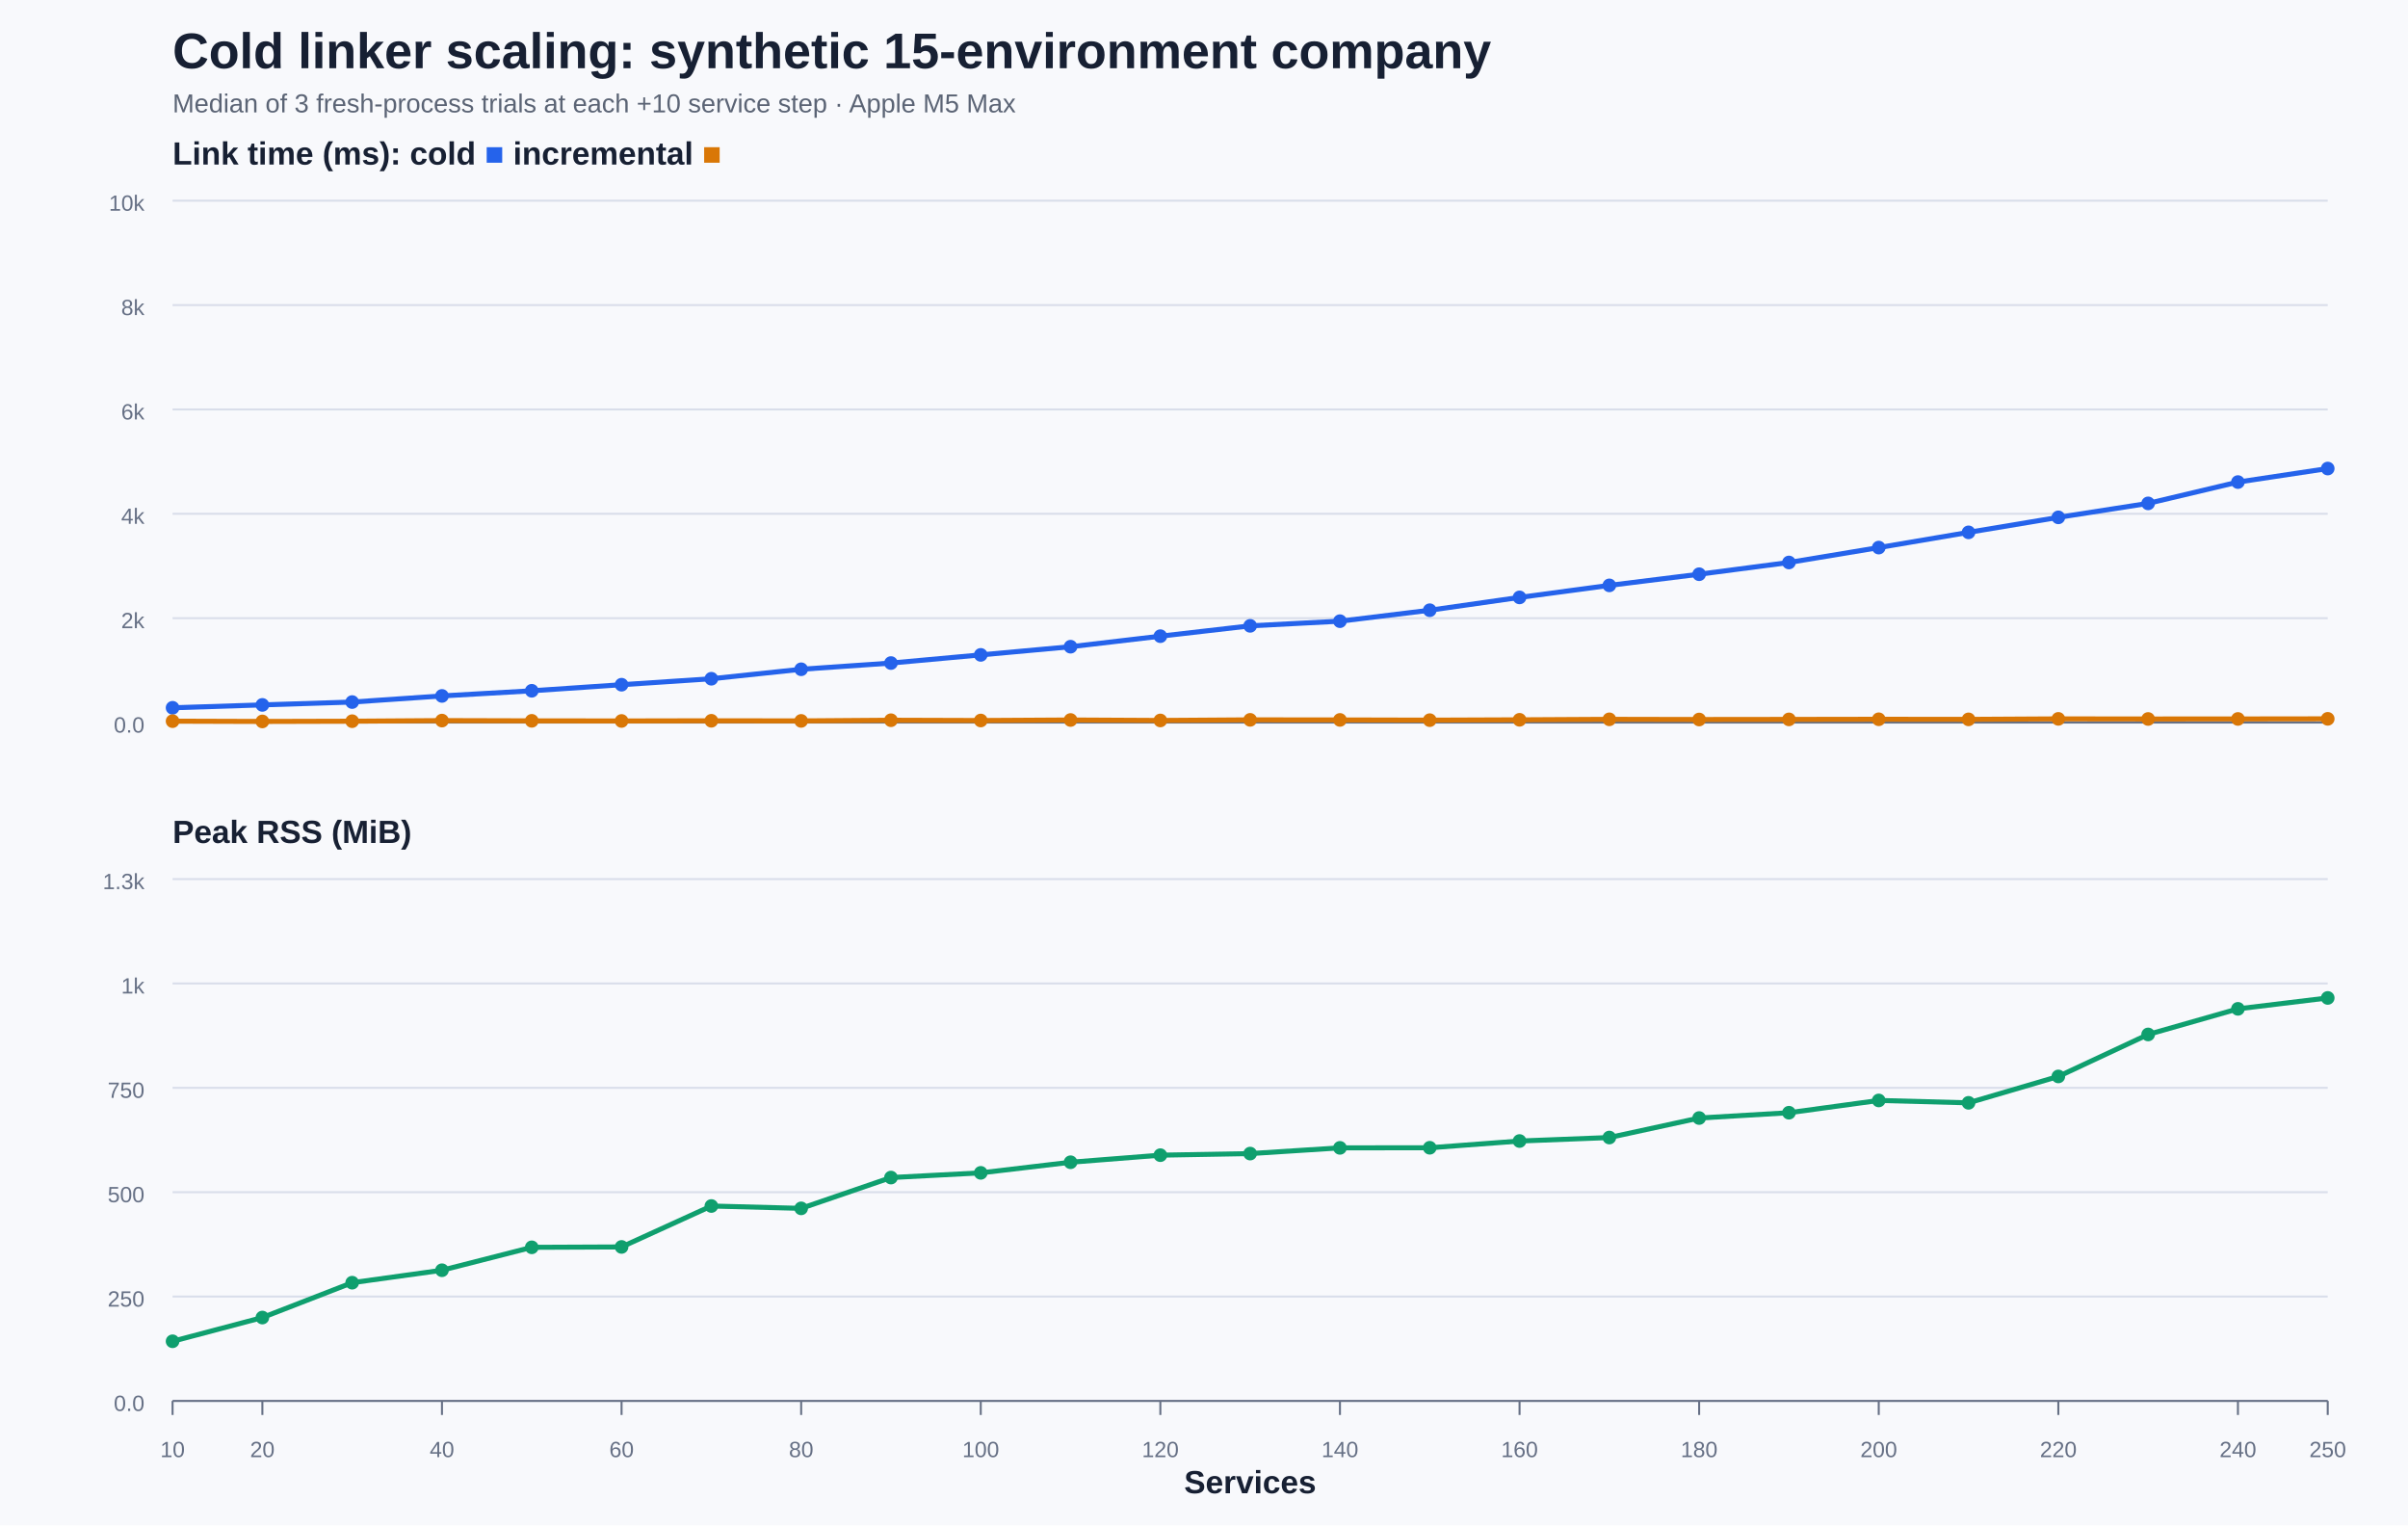
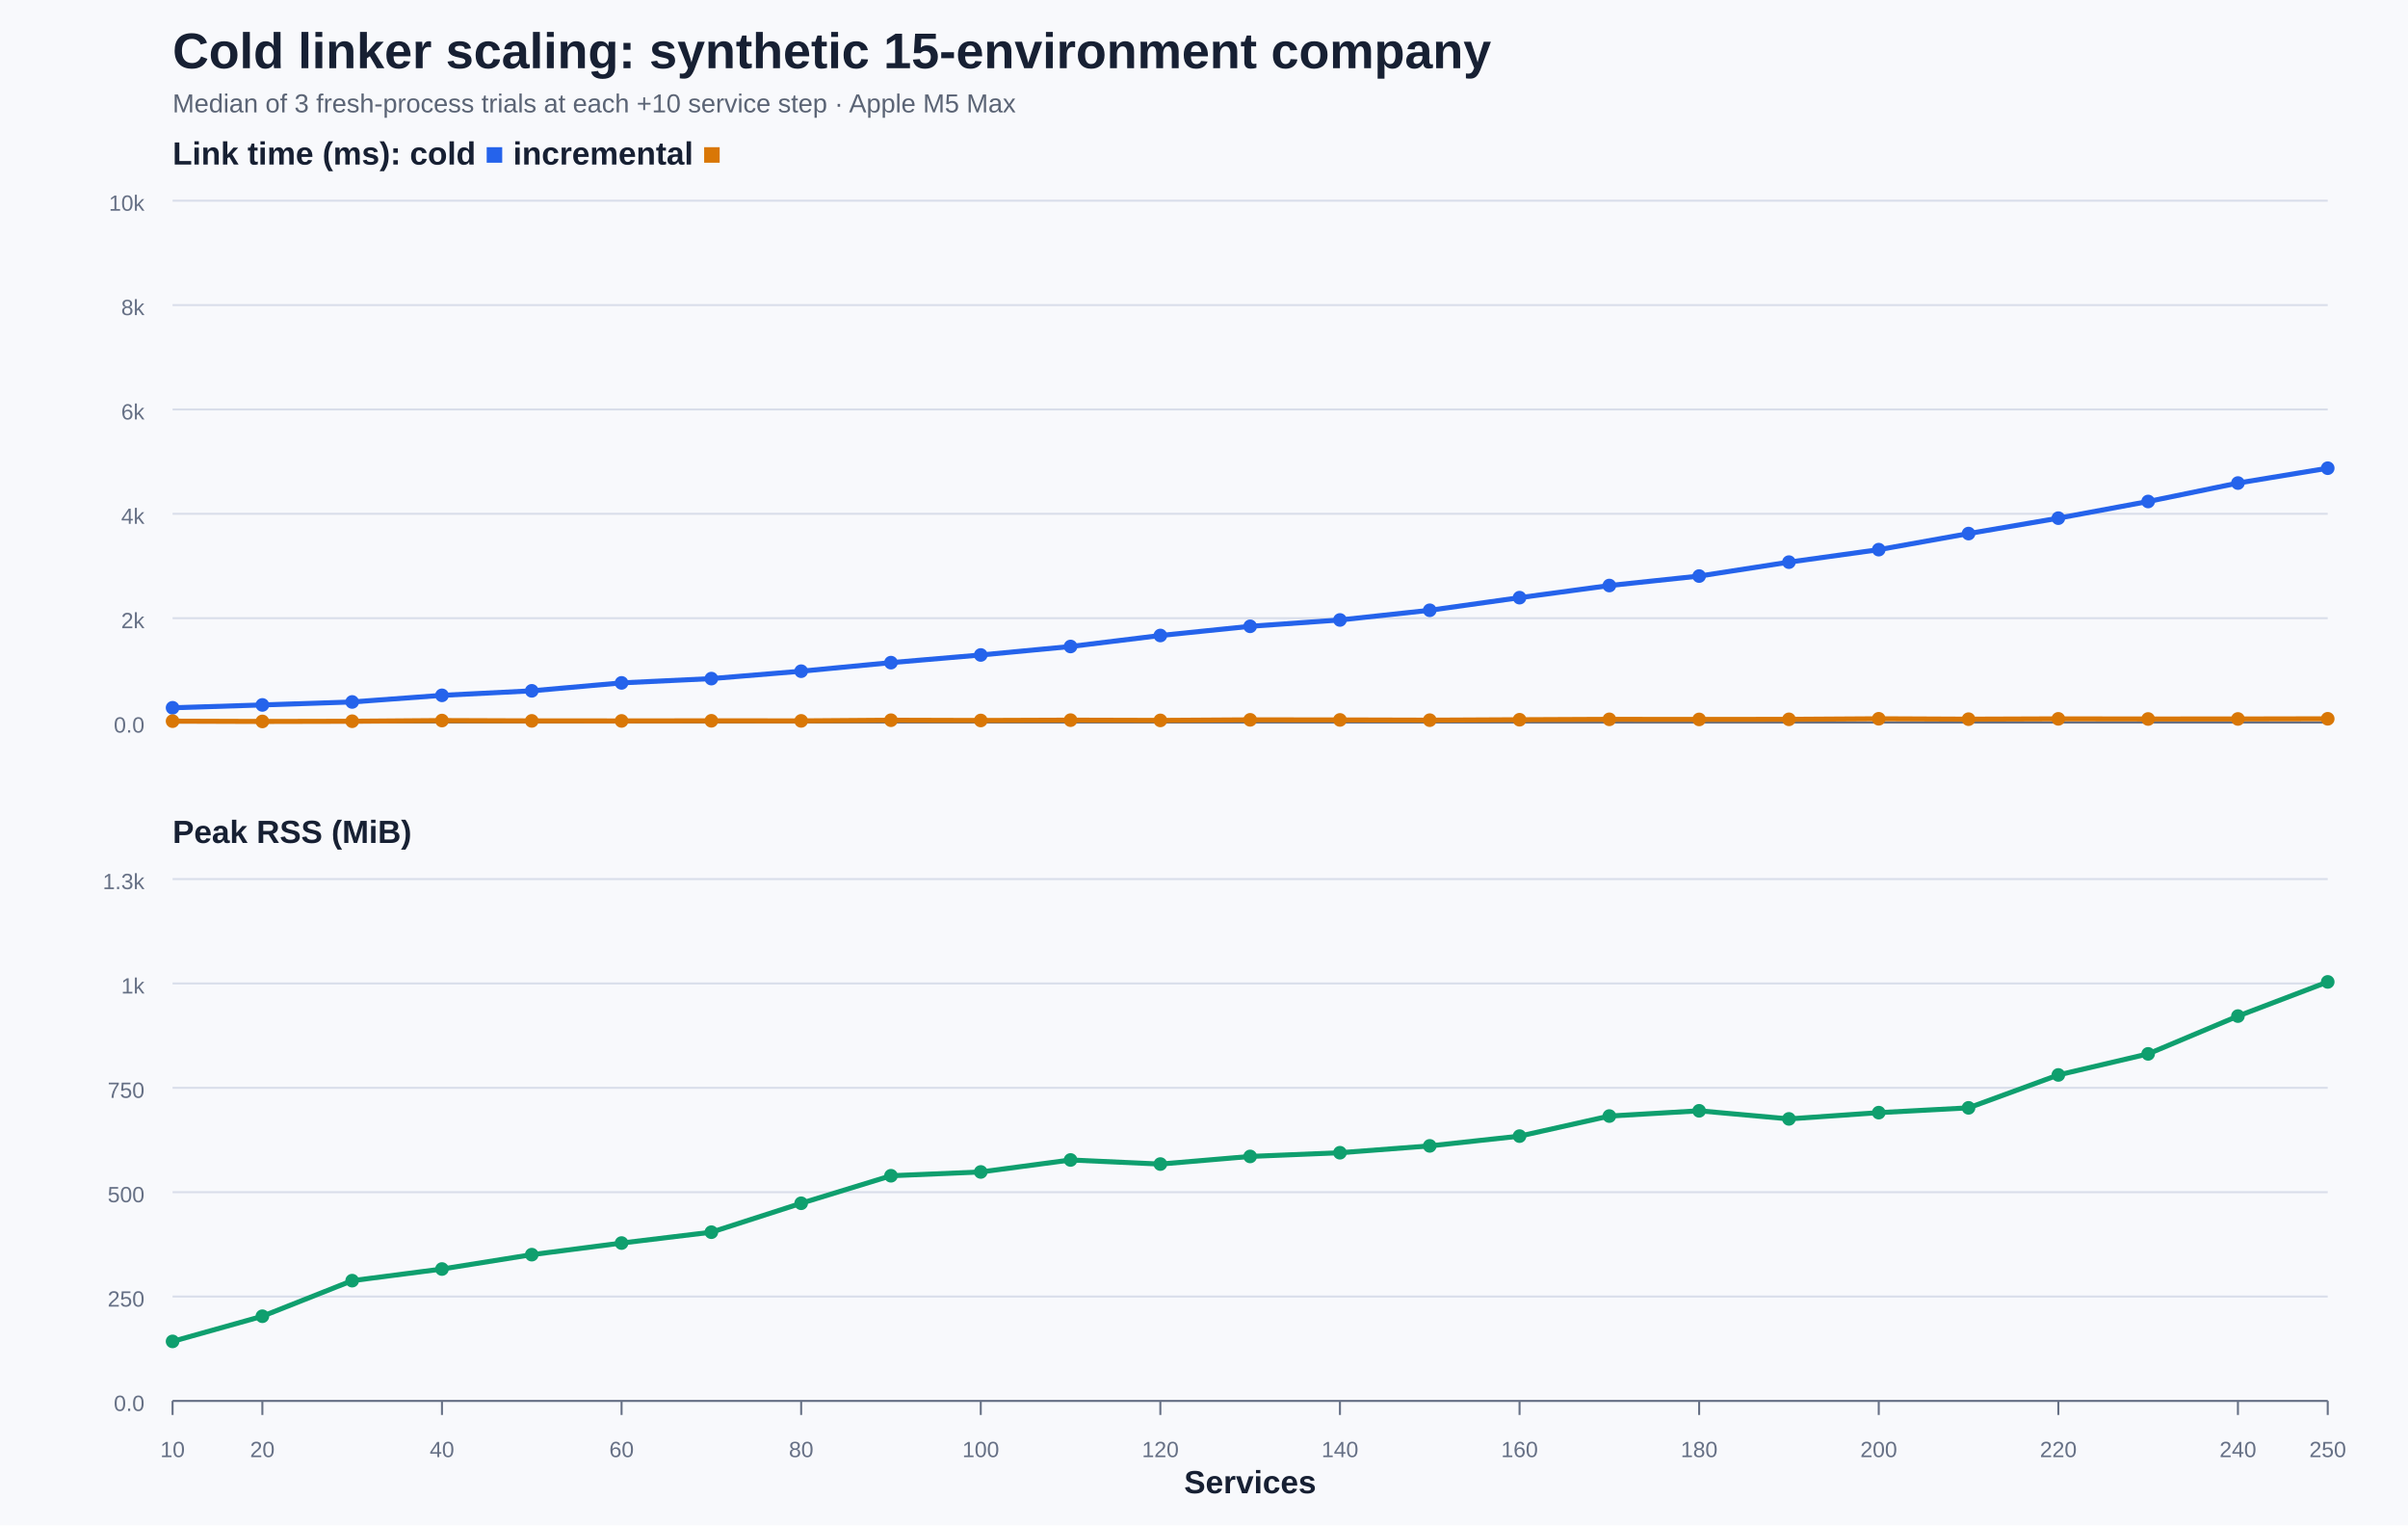
<svg xmlns="http://www.w3.org/2000/svg" width="1200" height="760" viewBox="0 0 1200 760" role="img" aria-labelledby="title description">
  <style>
    text { font-family: Arial, Helvetica, sans-serif; fill: #172033; }
    .title { font-size: 25px; font-weight: 700; }
    .subtitle { font-size: 13px; fill: #5b6475; }
    .panel { font-size: 16px; font-weight: 650; }
    .tick { font-size: 11px; fill: #667085; }
    .axis { stroke: #667085; stroke-width: 1; }
    .grid { stroke: #d9deea; stroke-width: 1; }
  </style>
  <rect width="100%" height="100%" fill="#f8f9fc" />
  <text x="86" y="34" class="title">Cold linker scaling: synthetic 15-environment company</text>
  <text x="86" y="56" class="subtitle">Median of 3 fresh-process trials at each +10 service step · Apple M5 Max</text>
  <text x="86" y="82" class="panel">Link time (ms): cold <tspan fill="#2563eb">■</tspan> incremental <tspan fill="#d97706">■</tspan>
  </text>
  <line x1="86" y1="360" x2="1160" y2="360" class="grid" />
  <text x="72" y="365" text-anchor="end" class="tick">0.0</text>
  <line x1="86" y1="308" x2="1160" y2="308" class="grid" />
  <text x="72" y="313" text-anchor="end" class="tick">2k</text>
  <line x1="86" y1="256" x2="1160" y2="256" class="grid" />
  <text x="72" y="261" text-anchor="end" class="tick">4k</text>
  <line x1="86" y1="204" x2="1160" y2="204" class="grid" />
  <text x="72" y="209" text-anchor="end" class="tick">6k</text>
  <line x1="86" y1="152" x2="1160" y2="152" class="grid" />
  <text x="72" y="157" text-anchor="end" class="tick">8k</text>
  <line x1="86" y1="100" x2="1160" y2="100" class="grid" />
  <text x="72" y="105" text-anchor="end" class="tick">10k</text>
  <line x1="86" y1="360" x2="1160" y2="360" class="axis" />
-   <path d="M86.00,352.65 L130.75,351.21 L175.50,349.79 L220.25,346.74 L265.00,344.18 L309.75,341.15 L354.50,338.18 L399.25,333.46 L444.00,330.36 L488.75,326.29 L533.50,322.22 L578.25,316.97 L623.00,311.82 L667.75,309.50 L712.50,304.04 L757.25,297.65 L802.00,291.66 L846.75,286.10 L891.50,280.25 L936.25,272.83 L981.00,265.24 L1025.75,257.77 L1070.50,250.80 L1115.25,240.19 L1160.00,233.45" fill="none" stroke="#2563eb" stroke-width="2.5" />
-   <circle cx="86" cy="352.649" r="3.4" fill="#2563eb" />
-   <circle cx="130.75" cy="351.215" r="3.4" fill="#2563eb" />
-   <circle cx="175.5" cy="349.793" r="3.4" fill="#2563eb" />
-   <circle cx="220.25" cy="346.739" r="3.4" fill="#2563eb" />
-   <circle cx="265" cy="344.175" r="3.4" fill="#2563eb" />
-   <circle cx="309.75" cy="341.152" r="3.4" fill="#2563eb" />
-   <circle cx="354.5" cy="338.177" r="3.4" fill="#2563eb" />
-   <circle cx="399.25" cy="333.458" r="3.4" fill="#2563eb" />
-   <circle cx="444" cy="330.36" r="3.4" fill="#2563eb" />
-   <circle cx="488.75" cy="326.292" r="3.4" fill="#2563eb" />
-   <circle cx="533.5" cy="322.216" r="3.4" fill="#2563eb" />
-   <circle cx="578.25" cy="316.968" r="3.4" fill="#2563eb" />
-   <circle cx="623" cy="311.821" r="3.4" fill="#2563eb" />
-   <circle cx="667.75" cy="309.496" r="3.4" fill="#2563eb" />
-   <circle cx="712.5" cy="304.04" r="3.4" fill="#2563eb" />
-   <circle cx="757.25" cy="297.652" r="3.4" fill="#2563eb" />
-   <circle cx="802" cy="291.658" r="3.4" fill="#2563eb" />
-   <circle cx="846.75" cy="286.103" r="3.4" fill="#2563eb" />
-   <circle cx="891.5" cy="280.251" r="3.4" fill="#2563eb" />
-   <circle cx="936.25" cy="272.829" r="3.4" fill="#2563eb" />
-   <circle cx="981" cy="265.243" r="3.4" fill="#2563eb" />
-   <circle cx="1025.75" cy="257.768" r="3.4" fill="#2563eb" />
-   <circle cx="1070.5" cy="250.804" r="3.4" fill="#2563eb" />
-   <circle cx="1115.25" cy="240.188" r="3.4" fill="#2563eb" />
-   <circle cx="1160" cy="233.446" r="3.4" fill="#2563eb" />
-   <path d="M86.00,359.31 L130.75,359.45 L175.50,359.33 L220.25,359.03 L265.00,359.15 L309.75,359.21 L354.50,359.12 L399.25,359.18 L444.00,358.85 L488.75,358.99 L533.50,358.73 L578.25,358.96 L623.00,358.66 L667.75,358.70 L712.50,358.81 L757.25,358.64 L802.00,358.40 L846.75,358.49 L891.50,358.44 L936.25,358.37 L981.00,358.42 L1025.75,358.17 L1070.50,358.23 L1115.25,358.21 L1160.00,358.15" fill="none" stroke="#d97706" stroke-width="2.5" />
-   <circle cx="86" cy="359.309" r="3.4" fill="#d97706" />
+   <path d="M86.00,352.65 L130.75,351.23 L175.50,349.74 L220.25,346.45 L265.00,344.20 L309.75,340.24 L354.50,338.11 L399.25,334.42 L444.00,330.15 L488.75,326.34 L533.50,322.11 L578.25,316.63 L623.00,312.05 L667.75,308.89 L712.50,304.06 L757.25,297.78 L802.00,291.74 L846.75,287.02 L891.50,280.08 L936.25,273.86 L981.00,265.85 L1025.75,258.17 L1070.50,249.86 L1115.25,240.68 L1160.00,233.28" fill="none" stroke="#2563eb" stroke-width="2.5" />
+   <circle cx="86" cy="352.65" r="3.4" fill="#2563eb" />
+   <circle cx="130.75" cy="351.227" r="3.4" fill="#2563eb" />
+   <circle cx="175.5" cy="349.744" r="3.4" fill="#2563eb" />
+   <circle cx="220.25" cy="346.449" r="3.4" fill="#2563eb" />
+   <circle cx="265" cy="344.203" r="3.4" fill="#2563eb" />
+   <circle cx="309.75" cy="340.244" r="3.4" fill="#2563eb" />
+   <circle cx="354.5" cy="338.112" r="3.4" fill="#2563eb" />
+   <circle cx="399.25" cy="334.421" r="3.4" fill="#2563eb" />
+   <circle cx="444" cy="330.155" r="3.4" fill="#2563eb" />
+   <circle cx="488.75" cy="326.336" r="3.4" fill="#2563eb" />
+   <circle cx="533.5" cy="322.106" r="3.4" fill="#2563eb" />
+   <circle cx="578.25" cy="316.63" r="3.4" fill="#2563eb" />
+   <circle cx="623" cy="312.055" r="3.4" fill="#2563eb" />
+   <circle cx="667.75" cy="308.888" r="3.4" fill="#2563eb" />
+   <circle cx="712.5" cy="304.064" r="3.4" fill="#2563eb" />
+   <circle cx="757.25" cy="297.776" r="3.4" fill="#2563eb" />
+   <circle cx="802" cy="291.738" r="3.4" fill="#2563eb" />
+   <circle cx="846.75" cy="287.023" r="3.4" fill="#2563eb" />
+   <circle cx="891.5" cy="280.083" r="3.4" fill="#2563eb" />
+   <circle cx="936.25" cy="273.857" r="3.4" fill="#2563eb" />
+   <circle cx="981" cy="265.852" r="3.4" fill="#2563eb" />
+   <circle cx="1025.75" cy="258.166" r="3.4" fill="#2563eb" />
+   <circle cx="1070.5" cy="249.861" r="3.4" fill="#2563eb" />
+   <circle cx="1115.25" cy="240.677" r="3.4" fill="#2563eb" />
+   <circle cx="1160" cy="233.278" r="3.4" fill="#2563eb" />
+   <path d="M86.00,359.30 L130.75,359.45 L175.50,359.35 L220.25,359.01 L265.00,359.17 L309.75,359.19 L354.50,359.13 L399.25,359.17 L444.00,358.84 L488.75,358.97 L533.50,358.81 L578.25,358.93 L623.00,358.65 L667.75,358.70 L712.50,358.82 L757.25,358.60 L802.00,358.40 L846.75,358.45 L891.50,358.40 L936.25,358.12 L981.00,358.32 L1025.75,358.16 L1070.50,358.23 L1115.25,358.22 L1160.00,358.13" fill="none" stroke="#d97706" stroke-width="2.5" />
+   <circle cx="86" cy="359.304" r="3.4" fill="#d97706" />
  <circle cx="130.75" cy="359.45" r="3.4" fill="#d97706" />
-   <circle cx="175.5" cy="359.332" r="3.4" fill="#d97706" />
-   <circle cx="220.25" cy="359.029" r="3.4" fill="#d97706" />
-   <circle cx="265" cy="359.147" r="3.4" fill="#d97706" />
-   <circle cx="309.75" cy="359.214" r="3.4" fill="#d97706" />
-   <circle cx="354.5" cy="359.121" r="3.4" fill="#d97706" />
-   <circle cx="399.25" cy="359.182" r="3.4" fill="#d97706" />
-   <circle cx="444" cy="358.852" r="3.4" fill="#d97706" />
-   <circle cx="488.75" cy="358.985" r="3.4" fill="#d97706" />
-   <circle cx="533.5" cy="358.733" r="3.4" fill="#d97706" />
-   <circle cx="578.25" cy="358.964" r="3.4" fill="#d97706" />
-   <circle cx="623" cy="358.664" r="3.4" fill="#d97706" />
-   <circle cx="667.75" cy="358.695" r="3.4" fill="#d97706" />
-   <circle cx="712.5" cy="358.815" r="3.4" fill="#d97706" />
-   <circle cx="757.25" cy="358.637" r="3.4" fill="#d97706" />
-   <circle cx="802" cy="358.398" r="3.4" fill="#d97706" />
-   <circle cx="846.75" cy="358.491" r="3.4" fill="#d97706" />
-   <circle cx="891.5" cy="358.436" r="3.4" fill="#d97706" />
-   <circle cx="936.25" cy="358.373" r="3.4" fill="#d97706" />
-   <circle cx="981" cy="358.422" r="3.4" fill="#d97706" />
-   <circle cx="1025.75" cy="358.172" r="3.4" fill="#d97706" />
-   <circle cx="1070.5" cy="358.225" r="3.4" fill="#d97706" />
-   <circle cx="1115.25" cy="358.211" r="3.4" fill="#d97706" />
-   <circle cx="1160" cy="358.154" r="3.4" fill="#d97706" />
+   <circle cx="175.5" cy="359.349" r="3.4" fill="#d97706" />
+   <circle cx="220.25" cy="359.01" r="3.4" fill="#d97706" />
+   <circle cx="265" cy="359.174" r="3.4" fill="#d97706" />
+   <circle cx="309.75" cy="359.193" r="3.4" fill="#d97706" />
+   <circle cx="354.5" cy="359.13" r="3.4" fill="#d97706" />
+   <circle cx="399.25" cy="359.172" r="3.4" fill="#d97706" />
+   <circle cx="444" cy="358.842" r="3.4" fill="#d97706" />
+   <circle cx="488.75" cy="358.973" r="3.4" fill="#d97706" />
+   <circle cx="533.5" cy="358.806" r="3.4" fill="#d97706" />
+   <circle cx="578.25" cy="358.934" r="3.4" fill="#d97706" />
+   <circle cx="623" cy="358.655" r="3.4" fill="#d97706" />
+   <circle cx="667.75" cy="358.696" r="3.4" fill="#d97706" />
+   <circle cx="712.5" cy="358.817" r="3.4" fill="#d97706" />
+   <circle cx="757.25" cy="358.605" r="3.4" fill="#d97706" />
+   <circle cx="802" cy="358.404" r="3.4" fill="#d97706" />
+   <circle cx="846.75" cy="358.446" r="3.4" fill="#d97706" />
+   <circle cx="891.5" cy="358.402" r="3.4" fill="#d97706" />
+   <circle cx="936.25" cy="358.123" r="3.4" fill="#d97706" />
+   <circle cx="981" cy="358.321" r="3.4" fill="#d97706" />
+   <circle cx="1025.75" cy="358.163" r="3.4" fill="#d97706" />
+   <circle cx="1070.5" cy="358.231" r="3.4" fill="#d97706" />
+   <circle cx="1115.25" cy="358.216" r="3.4" fill="#d97706" />
+   <circle cx="1160" cy="358.132" r="3.4" fill="#d97706" />
  <text x="86" y="420" class="panel">Peak RSS (MiB)</text>
  <line x1="86" y1="698" x2="1160" y2="698" class="grid" />
  <text x="72" y="703" text-anchor="end" class="tick">0.0</text>
  <line x1="86" y1="646" x2="1160" y2="646" class="grid" />
  <text x="72" y="651" text-anchor="end" class="tick">250</text>
  <line x1="86" y1="594" x2="1160" y2="594" class="grid" />
  <text x="72" y="599" text-anchor="end" class="tick">500</text>
  <line x1="86" y1="542" x2="1160" y2="542" class="grid" />
  <text x="72" y="547" text-anchor="end" class="tick">750</text>
  <line x1="86" y1="490" x2="1160" y2="490" class="grid" />
  <text x="72" y="495" text-anchor="end" class="tick">1k</text>
  <line x1="86" y1="438" x2="1160" y2="438" class="grid" />
  <text x="72" y="443" text-anchor="end" class="tick">1.3k</text>
  <line x1="86" y1="698" x2="1160" y2="698" class="axis" />
-   <path d="M86.00,668.29 L130.75,656.46 L175.50,639.09 L220.25,632.89 L265.00,621.47 L309.75,621.28 L354.50,600.89 L399.25,602.06 L444.00,586.71 L488.75,584.37 L533.50,579.08 L578.25,575.56 L623.00,574.77 L667.75,571.91 L712.50,571.86 L757.25,568.51 L802.00,566.77 L846.75,557.05 L891.50,554.41 L936.25,548.29 L981.00,549.48 L1025.75,536.33 L1070.50,515.41 L1115.25,502.65 L1160.00,497.22" fill="none" stroke="#0f9f6e" stroke-width="2.5" />
-   <circle cx="86" cy="668.285" r="3.4" fill="#0f9f6e" />
-   <circle cx="130.75" cy="656.462" r="3.4" fill="#0f9f6e" />
-   <circle cx="175.5" cy="639.091" r="3.4" fill="#0f9f6e" />
-   <circle cx="220.25" cy="632.889" r="3.4" fill="#0f9f6e" />
-   <circle cx="265" cy="621.469" r="3.4" fill="#0f9f6e" />
-   <circle cx="309.75" cy="621.277" r="3.4" fill="#0f9f6e" />
-   <circle cx="354.5" cy="600.887" r="3.4" fill="#0f9f6e" />
-   <circle cx="399.25" cy="602.057" r="3.4" fill="#0f9f6e" />
-   <circle cx="444" cy="586.71" r="3.4" fill="#0f9f6e" />
-   <circle cx="488.75" cy="584.367" r="3.4" fill="#0f9f6e" />
-   <circle cx="533.5" cy="579.082" r="3.4" fill="#0f9f6e" />
-   <circle cx="578.25" cy="575.559" r="3.4" fill="#0f9f6e" />
-   <circle cx="623" cy="574.766" r="3.4" fill="#0f9f6e" />
-   <circle cx="667.75" cy="571.913" r="3.4" fill="#0f9f6e" />
-   <circle cx="712.5" cy="571.861" r="3.4" fill="#0f9f6e" />
-   <circle cx="757.25" cy="568.507" r="3.4" fill="#0f9f6e" />
-   <circle cx="802" cy="566.768" r="3.4" fill="#0f9f6e" />
-   <circle cx="846.75" cy="557.048" r="3.4" fill="#0f9f6e" />
-   <circle cx="891.5" cy="554.405" r="3.4" fill="#0f9f6e" />
-   <circle cx="936.25" cy="548.289" r="3.4" fill="#0f9f6e" />
-   <circle cx="981" cy="549.478" r="3.4" fill="#0f9f6e" />
-   <circle cx="1025.75" cy="536.326" r="3.4" fill="#0f9f6e" />
-   <circle cx="1070.5" cy="515.409" r="3.4" fill="#0f9f6e" />
-   <circle cx="1115.25" cy="502.649" r="3.4" fill="#0f9f6e" />
-   <circle cx="1160" cy="497.215" r="3.4" fill="#0f9f6e" />
+   <path d="M86.00,668.34 L130.75,655.81 L175.50,638.08 L220.25,632.28 L265.00,625.12 L309.75,619.34 L354.50,613.93 L399.25,599.52 L444.00,585.81 L488.75,583.92 L533.50,577.95 L578.25,579.99 L623.00,576.19 L667.75,574.34 L712.50,570.93 L757.25,566.07 L802.00,556.07 L846.75,553.45 L891.50,557.48 L936.25,554.37 L981.00,551.98 L1025.75,535.58 L1070.50,525.09 L1115.25,506.26 L1160.00,489.23" fill="none" stroke="#0f9f6e" stroke-width="2.5" />
+   <circle cx="86" cy="668.344" r="3.4" fill="#0f9f6e" />
+   <circle cx="130.75" cy="655.808" r="3.4" fill="#0f9f6e" />
+   <circle cx="175.5" cy="638.077" r="3.4" fill="#0f9f6e" />
+   <circle cx="220.25" cy="632.285" r="3.4" fill="#0f9f6e" />
+   <circle cx="265" cy="625.122" r="3.4" fill="#0f9f6e" />
+   <circle cx="309.75" cy="619.343" r="3.4" fill="#0f9f6e" />
+   <circle cx="354.5" cy="613.932" r="3.4" fill="#0f9f6e" />
+   <circle cx="399.25" cy="599.519" r="3.4" fill="#0f9f6e" />
+   <circle cx="444" cy="585.81" r="3.4" fill="#0f9f6e" />
+   <circle cx="488.75" cy="583.918" r="3.4" fill="#0f9f6e" />
+   <circle cx="533.5" cy="577.945" r="3.4" fill="#0f9f6e" />
+   <circle cx="578.25" cy="579.986" r="3.4" fill="#0f9f6e" />
+   <circle cx="623" cy="576.187" r="3.4" fill="#0f9f6e" />
+   <circle cx="667.75" cy="574.341" r="3.4" fill="#0f9f6e" />
+   <circle cx="712.5" cy="570.928" r="3.4" fill="#0f9f6e" />
+   <circle cx="757.25" cy="566.066" r="3.4" fill="#0f9f6e" />
+   <circle cx="802" cy="556.069" r="3.4" fill="#0f9f6e" />
+   <circle cx="846.75" cy="553.453" r="3.4" fill="#0f9f6e" />
+   <circle cx="891.5" cy="557.48" r="3.4" fill="#0f9f6e" />
+   <circle cx="936.25" cy="554.366" r="3.4" fill="#0f9f6e" />
+   <circle cx="981" cy="551.977" r="3.4" fill="#0f9f6e" />
+   <circle cx="1025.75" cy="535.584" r="3.4" fill="#0f9f6e" />
+   <circle cx="1070.5" cy="525.087" r="3.4" fill="#0f9f6e" />
+   <circle cx="1115.25" cy="506.256" r="3.4" fill="#0f9f6e" />
+   <circle cx="1160" cy="489.226" r="3.4" fill="#0f9f6e" />
  <line x1="86" y1="698" x2="86" y2="705" class="axis" />
  <text x="86" y="726" text-anchor="middle" class="tick">10</text>
  <line x1="130.75" y1="698" x2="130.75" y2="705" class="axis" />
  <text x="130.75" y="726" text-anchor="middle" class="tick">20</text>
  <line x1="220.25" y1="698" x2="220.25" y2="705" class="axis" />
  <text x="220.25" y="726" text-anchor="middle" class="tick">40</text>
  <line x1="309.75" y1="698" x2="309.75" y2="705" class="axis" />
  <text x="309.75" y="726" text-anchor="middle" class="tick">60</text>
  <line x1="399.25" y1="698" x2="399.25" y2="705" class="axis" />
  <text x="399.25" y="726" text-anchor="middle" class="tick">80</text>
  <line x1="488.75" y1="698" x2="488.75" y2="705" class="axis" />
  <text x="488.75" y="726" text-anchor="middle" class="tick">100</text>
  <line x1="578.25" y1="698" x2="578.25" y2="705" class="axis" />
  <text x="578.25" y="726" text-anchor="middle" class="tick">120</text>
  <line x1="667.75" y1="698" x2="667.75" y2="705" class="axis" />
  <text x="667.75" y="726" text-anchor="middle" class="tick">140</text>
  <line x1="757.25" y1="698" x2="757.25" y2="705" class="axis" />
  <text x="757.25" y="726" text-anchor="middle" class="tick">160</text>
  <line x1="846.75" y1="698" x2="846.75" y2="705" class="axis" />
  <text x="846.75" y="726" text-anchor="middle" class="tick">180</text>
  <line x1="936.25" y1="698" x2="936.25" y2="705" class="axis" />
  <text x="936.25" y="726" text-anchor="middle" class="tick">200</text>
  <line x1="1025.75" y1="698" x2="1025.75" y2="705" class="axis" />
  <text x="1025.75" y="726" text-anchor="middle" class="tick">220</text>
  <line x1="1115.25" y1="698" x2="1115.25" y2="705" class="axis" />
  <text x="1115.25" y="726" text-anchor="middle" class="tick">240</text>
  <line x1="1160" y1="698" x2="1160" y2="705" class="axis" />
  <text x="1160" y="726" text-anchor="middle" class="tick">250</text>
  <text x="623" y="744" text-anchor="middle" class="panel">Services</text>
</svg>
